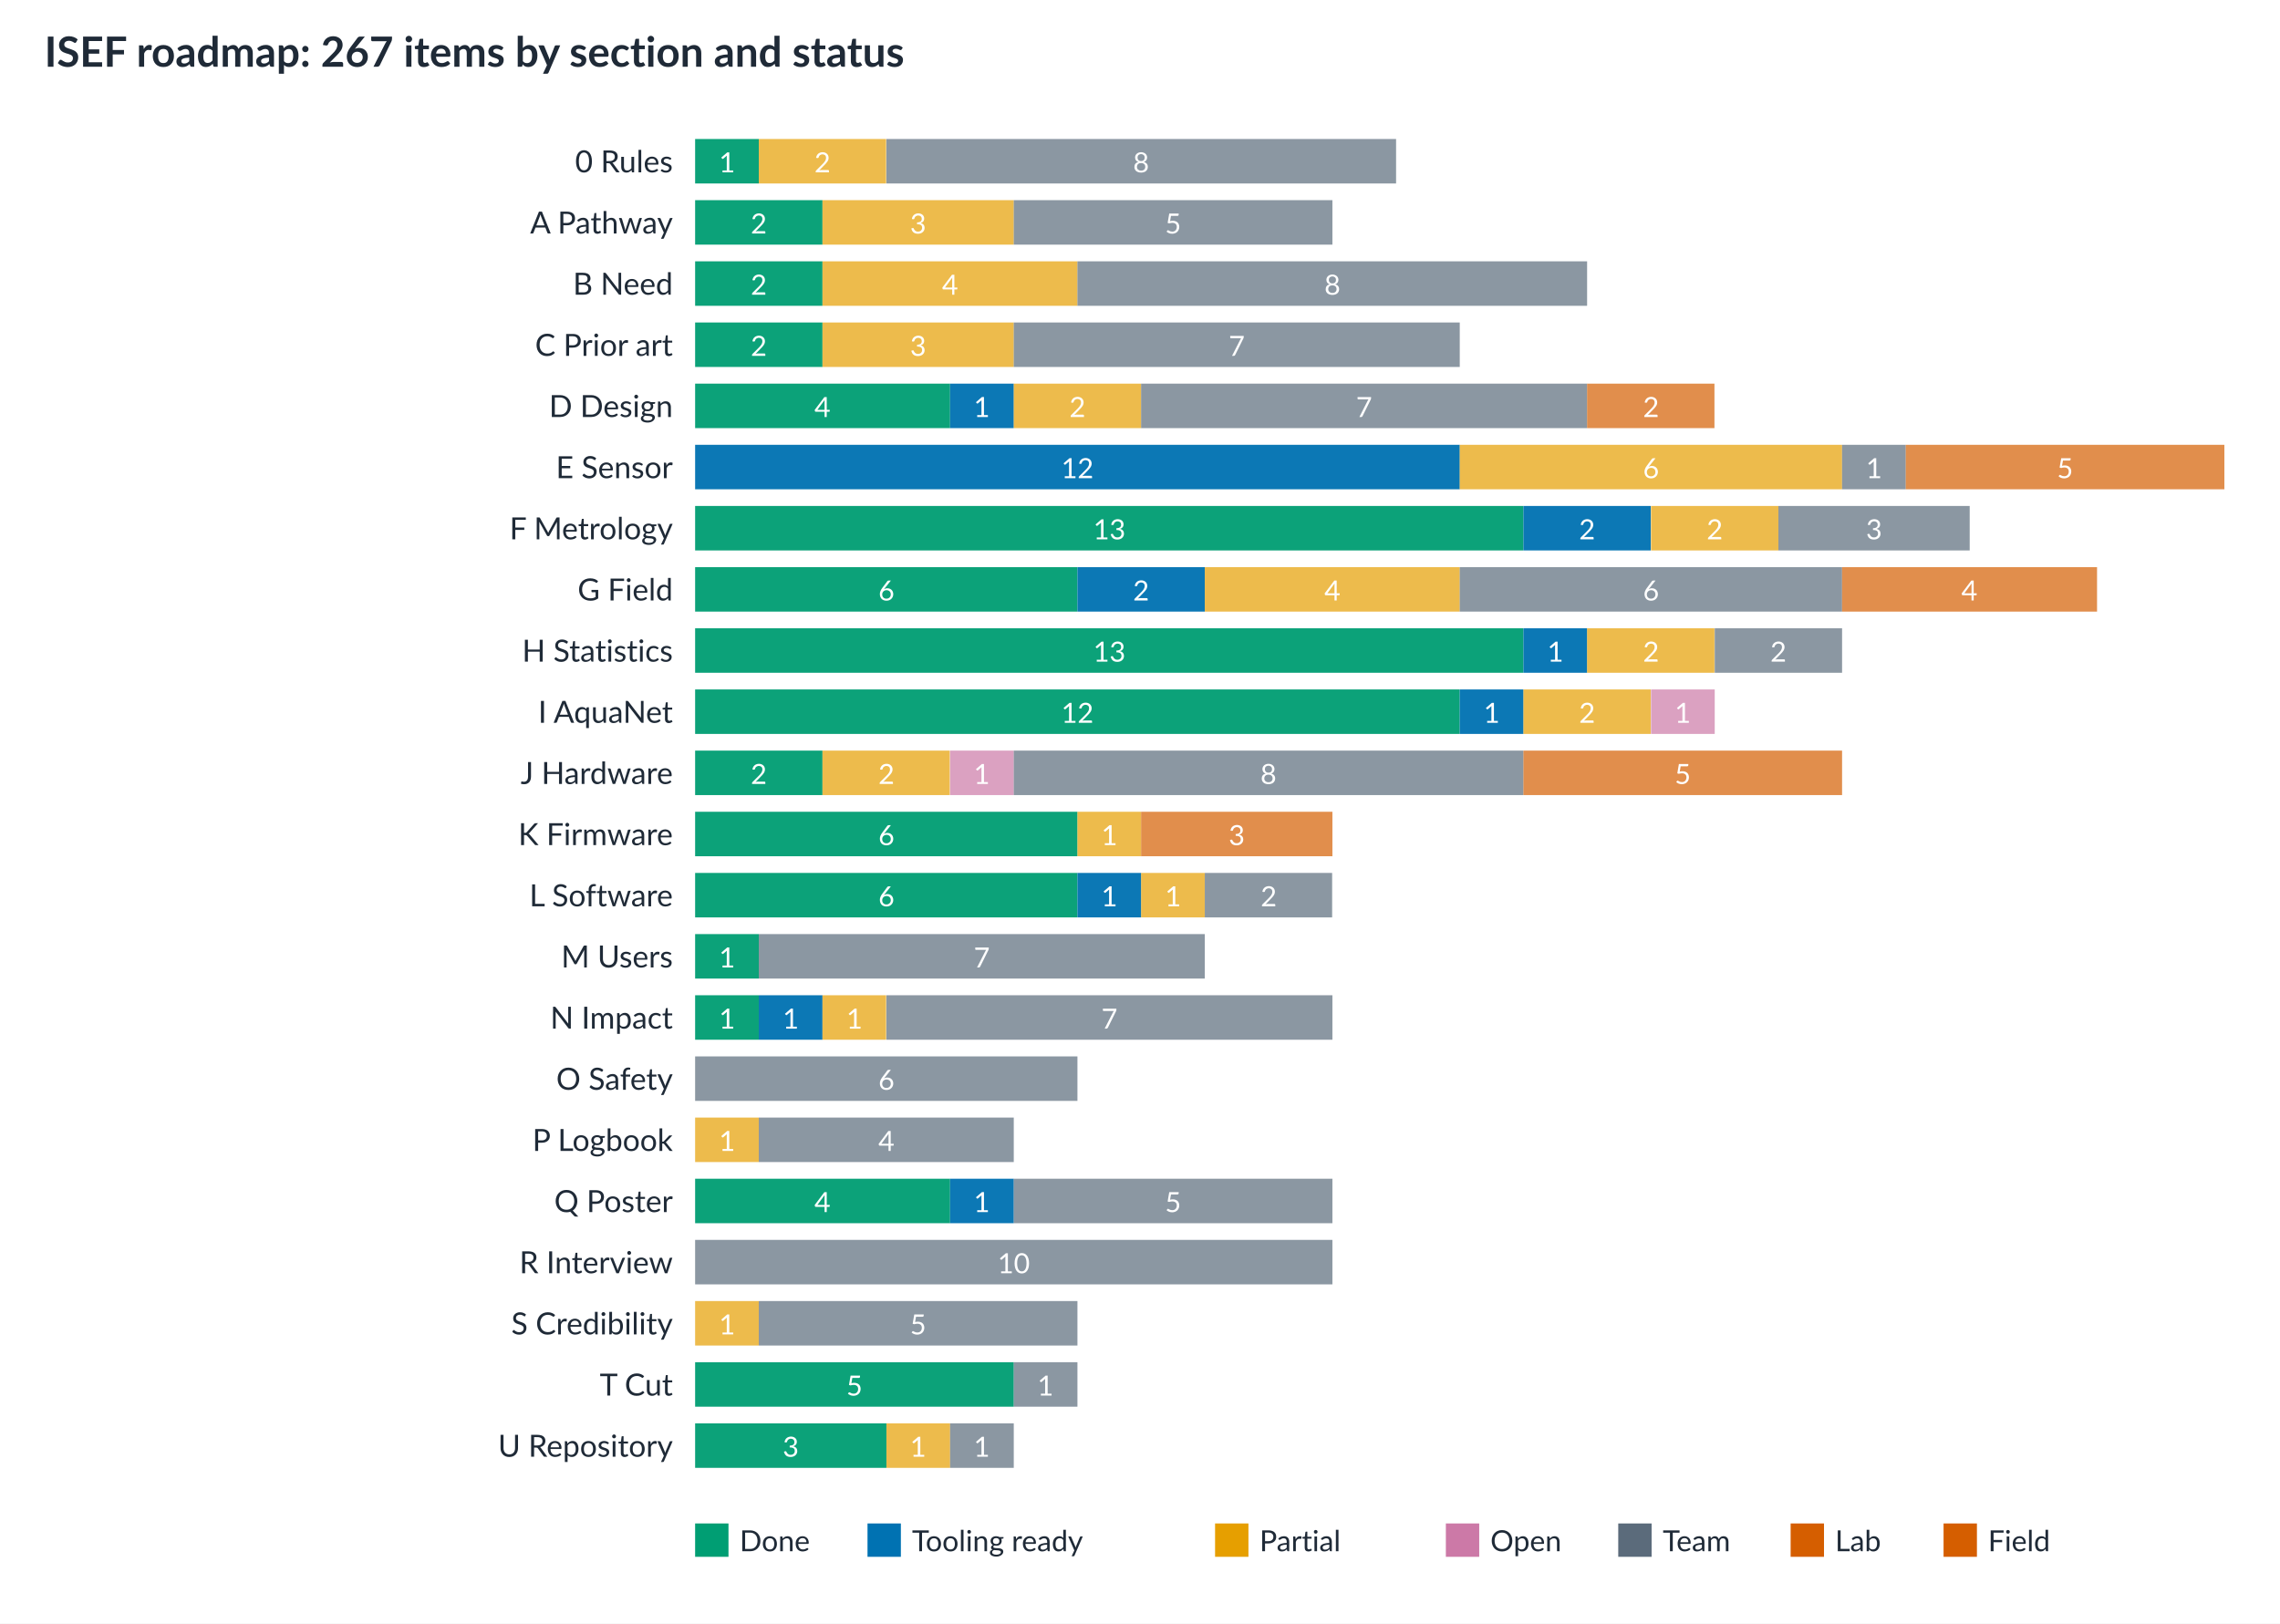
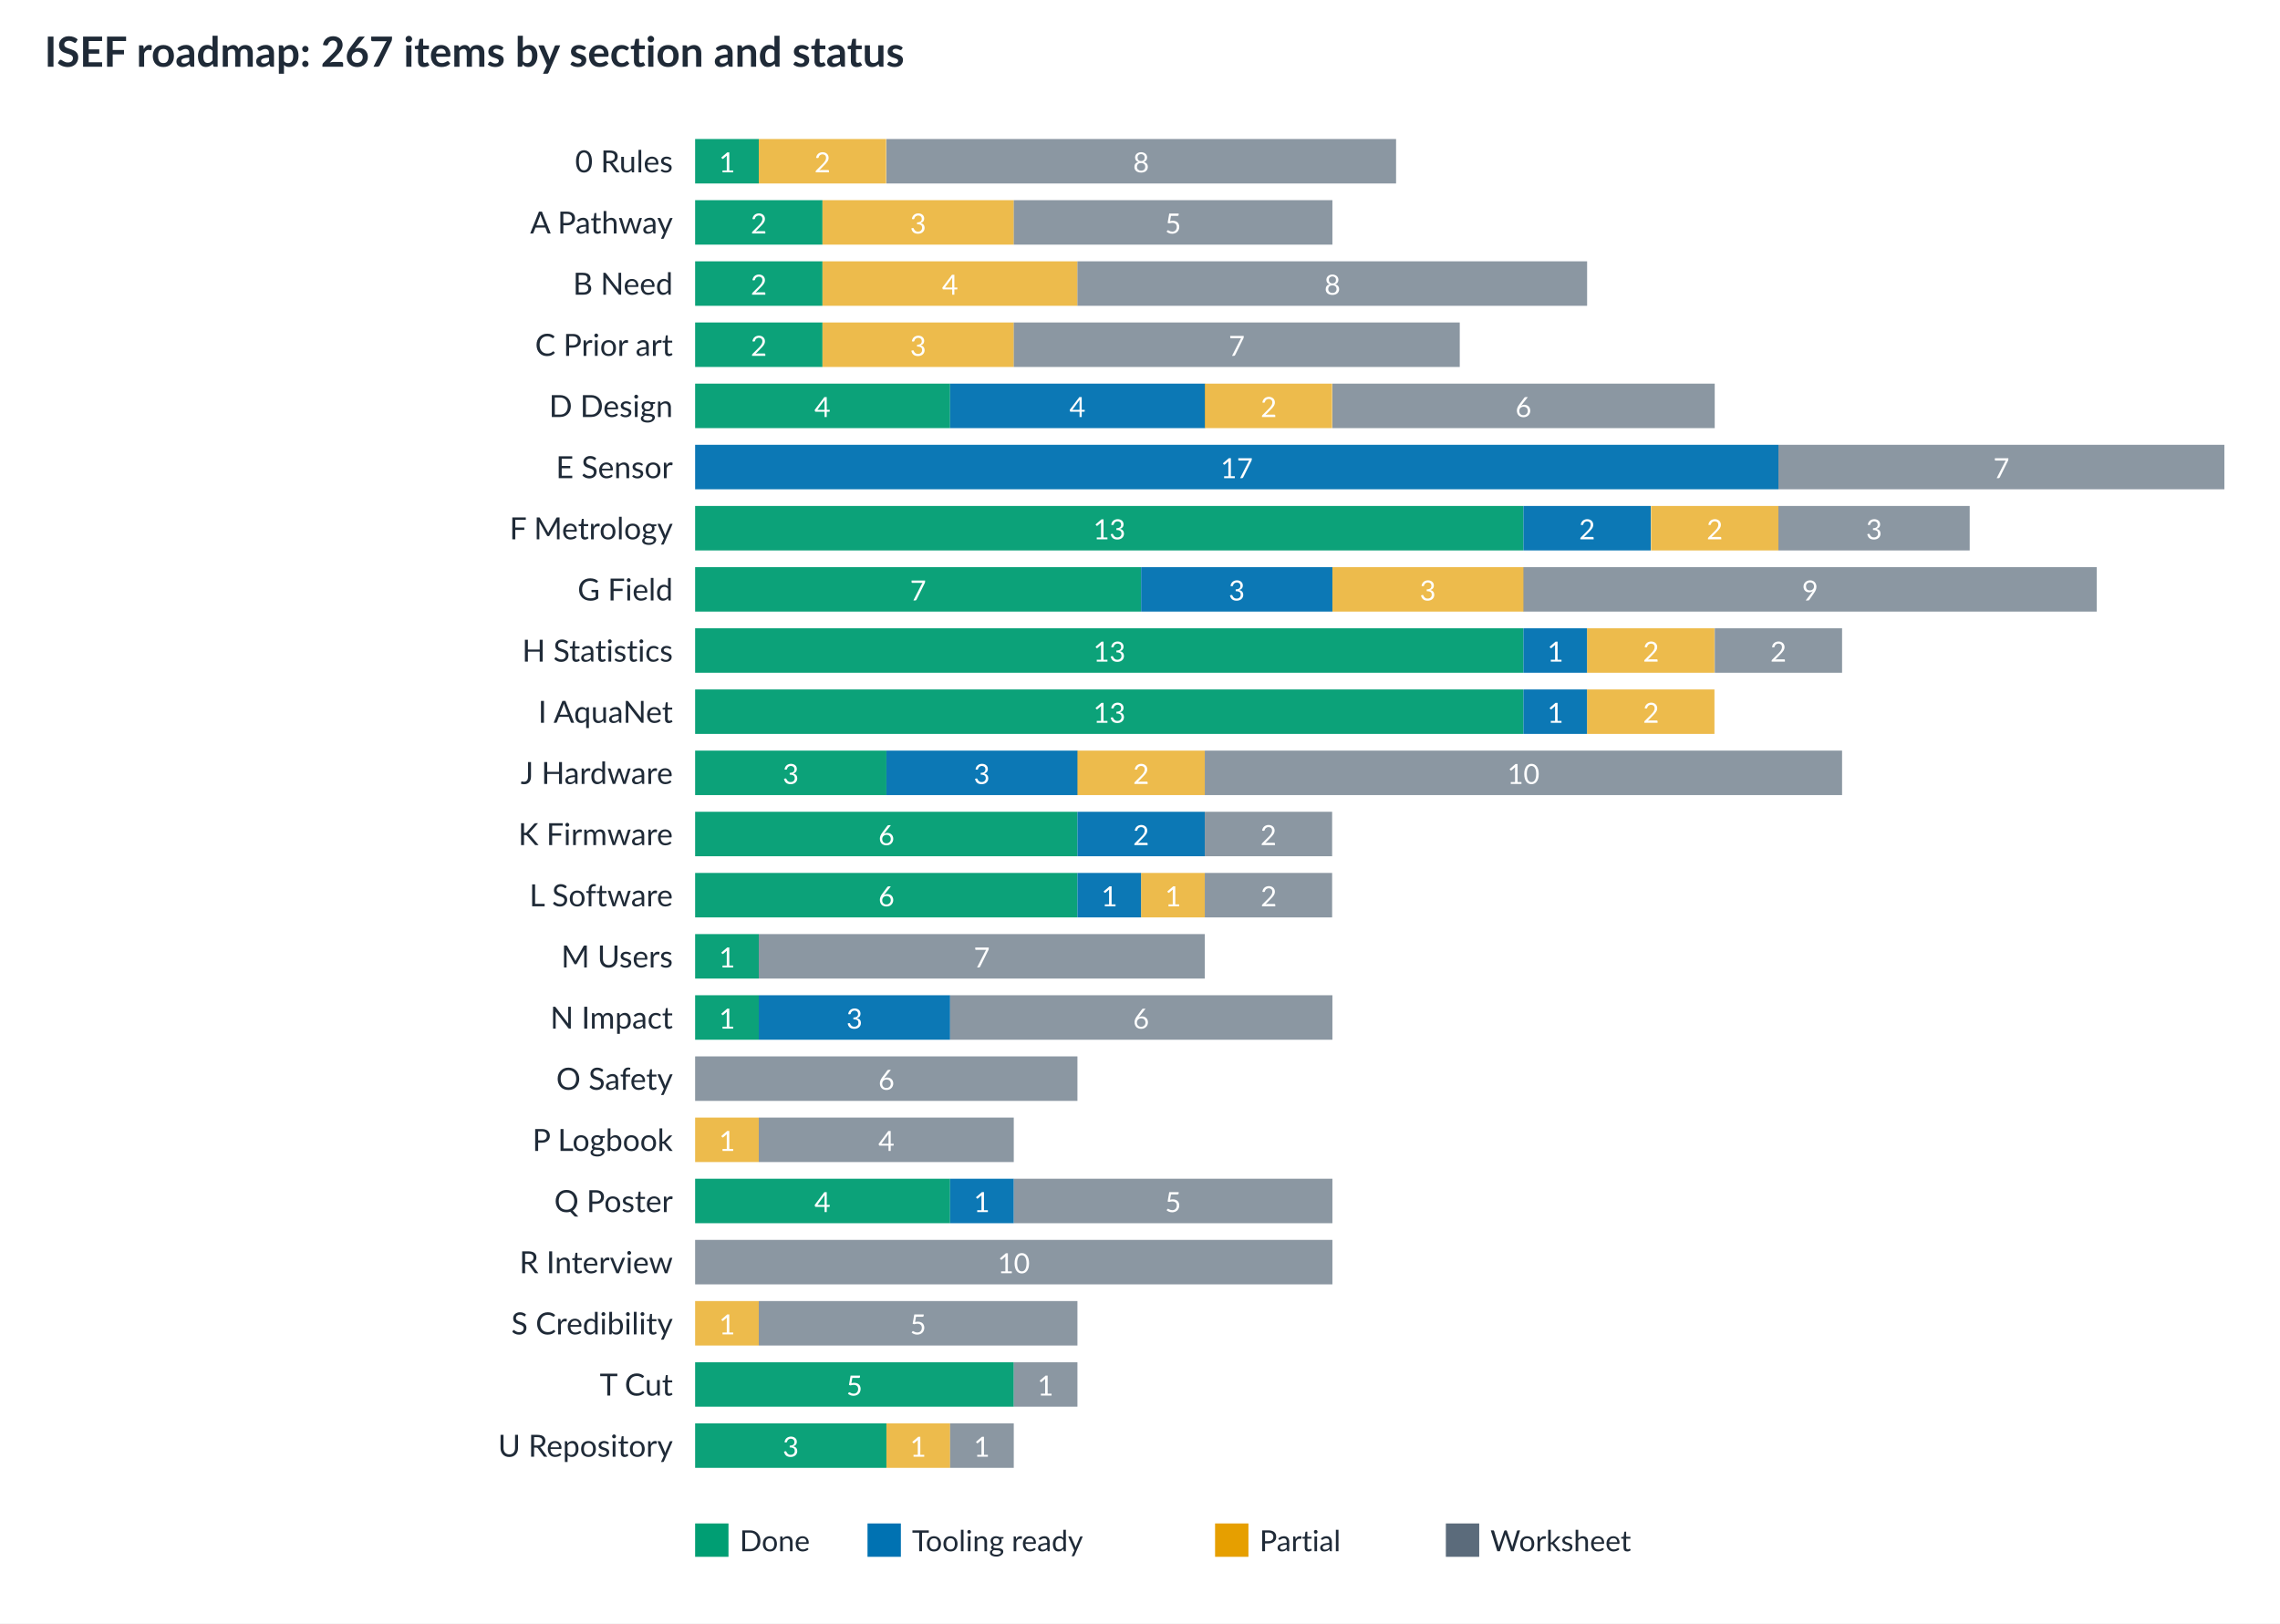
<svg xmlns="http://www.w3.org/2000/svg" width="820" height="584" viewBox="0 0 820 584" font-family="Lato, Segoe UI, Helvetica, Arial, sans-serif">
  <rect width="820" height="584" fill="white" />
  <text x="16" y="24" font-size="15" font-weight="700" fill="#1f2a37">ISEF roadmap: 267 items by section and status</text>
  <text x="242" y="62" font-size="11" text-anchor="end" fill="#1f2a37">0 Rules</text>
  <rect x="250.0" y="50" width="22.9" height="16" fill="#009E73" fill-opacity="0.95" />
  <text x="261.5" y="62" font-size="10" text-anchor="middle" fill="white">1</text>
  <rect x="272.9" y="50" width="45.8" height="16" fill="#E69F00" fill-opacity="0.7" />
  <text x="295.8" y="62" font-size="10" text-anchor="middle" fill="white">2</text>
  <rect x="318.8" y="50" width="183.3" height="16" fill="#5b6b7b" fill-opacity="0.7" />
  <text x="410.4" y="62" font-size="10" text-anchor="middle" fill="white">8</text>
  <text x="242" y="84" font-size="11" text-anchor="end" fill="#1f2a37">A Pathway</text>
  <rect x="250.0" y="72" width="45.8" height="16" fill="#009E73" fill-opacity="0.95" />
  <text x="272.9" y="84" font-size="10" text-anchor="middle" fill="white">2</text>
  <rect x="295.8" y="72" width="68.8" height="16" fill="#E69F00" fill-opacity="0.7" />
  <text x="330.2" y="84" font-size="10" text-anchor="middle" fill="white">3</text>
  <rect x="364.6" y="72" width="114.6" height="16" fill="#5b6b7b" fill-opacity="0.7" />
  <text x="421.9" y="84" font-size="10" text-anchor="middle" fill="white">5</text>
  <text x="242" y="106" font-size="11" text-anchor="end" fill="#1f2a37">B Need</text>
  <rect x="250.0" y="94" width="45.8" height="16" fill="#009E73" fill-opacity="0.95" />
  <text x="272.9" y="106" font-size="10" text-anchor="middle" fill="white">2</text>
  <rect x="295.8" y="94" width="91.7" height="16" fill="#E69F00" fill-opacity="0.7" />
  <text x="341.7" y="106" font-size="10" text-anchor="middle" fill="white">4</text>
  <rect x="387.5" y="94" width="183.3" height="16" fill="#5b6b7b" fill-opacity="0.7" />
  <text x="479.2" y="106" font-size="10" text-anchor="middle" fill="white">8</text>
  <text x="242" y="128" font-size="11" text-anchor="end" fill="#1f2a37">C Prior art</text>
  <rect x="250.0" y="116" width="45.8" height="16" fill="#009E73" fill-opacity="0.95" />
  <text x="272.9" y="128" font-size="10" text-anchor="middle" fill="white">2</text>
  <rect x="295.8" y="116" width="68.8" height="16" fill="#E69F00" fill-opacity="0.7" />
  <text x="330.2" y="128" font-size="10" text-anchor="middle" fill="white">3</text>
  <rect x="364.6" y="116" width="160.4" height="16" fill="#5b6b7b" fill-opacity="0.7" />
  <text x="444.8" y="128" font-size="10" text-anchor="middle" fill="white">7</text>
  <text x="242" y="150" font-size="11" text-anchor="end" fill="#1f2a37">D Design</text>
  <rect x="250.0" y="138" width="91.7" height="16" fill="#009E73" fill-opacity="0.95" />
  <text x="295.8" y="150" font-size="10" text-anchor="middle" fill="white">4</text>
-   <rect x="341.7" y="138" width="22.9" height="16" fill="#0072B2" fill-opacity="0.95" />
-   <text x="353.1" y="150" font-size="10" text-anchor="middle" fill="white">1</text>
-   <rect x="364.6" y="138" width="45.8" height="16" fill="#E69F00" fill-opacity="0.7" />
-   <text x="387.5" y="150" font-size="10" text-anchor="middle" fill="white">2</text>
-   <rect x="410.4" y="138" width="160.4" height="16" fill="#5b6b7b" fill-opacity="0.7" />
-   <text x="490.6" y="150" font-size="10" text-anchor="middle" fill="white">7</text>
-   <rect x="570.8" y="138" width="45.8" height="16" fill="#D55E00" fill-opacity="0.7" />
-   <text x="593.8" y="150" font-size="10" text-anchor="middle" fill="white">2</text>
+   <rect x="341.7" y="138" width="91.7" height="16" fill="#0072B2" fill-opacity="0.95" />
+   <text x="387.5" y="150" font-size="10" text-anchor="middle" fill="white">4</text>
+   <rect x="433.3" y="138" width="45.8" height="16" fill="#E69F00" fill-opacity="0.7" />
+   <text x="456.3" y="150" font-size="10" text-anchor="middle" fill="white">2</text>
+   <rect x="479.2" y="138" width="137.5" height="16" fill="#5b6b7b" fill-opacity="0.7" />
+   <text x="547.9" y="150" font-size="10" text-anchor="middle" fill="white">6</text>
  <text x="242" y="172" font-size="11" text-anchor="end" fill="#1f2a37">E Sensor</text>
-   <rect x="250.0" y="160" width="275.0" height="16" fill="#0072B2" fill-opacity="0.95" />
-   <text x="387.5" y="172" font-size="10" text-anchor="middle" fill="white">12</text>
-   <rect x="525.0" y="160" width="137.5" height="16" fill="#E69F00" fill-opacity="0.7" />
-   <text x="593.8" y="172" font-size="10" text-anchor="middle" fill="white">6</text>
-   <rect x="662.5" y="160" width="22.9" height="16" fill="#5b6b7b" fill-opacity="0.7" />
-   <text x="674.0" y="172" font-size="10" text-anchor="middle" fill="white">1</text>
-   <rect x="685.4" y="160" width="114.6" height="16" fill="#D55E00" fill-opacity="0.7" />
-   <text x="742.7" y="172" font-size="10" text-anchor="middle" fill="white">5</text>
+   <rect x="250.0" y="160" width="389.6" height="16" fill="#0072B2" fill-opacity="0.95" />
+   <text x="444.8" y="172" font-size="10" text-anchor="middle" fill="white">17</text>
+   <rect x="639.6" y="160" width="160.4" height="16" fill="#5b6b7b" fill-opacity="0.7" />
+   <text x="719.8" y="172" font-size="10" text-anchor="middle" fill="white">7</text>
  <text x="242" y="194" font-size="11" text-anchor="end" fill="#1f2a37">F Metrology</text>
  <rect x="250.0" y="182" width="297.9" height="16" fill="#009E73" fill-opacity="0.95" />
  <text x="399.0" y="194" font-size="10" text-anchor="middle" fill="white">13</text>
  <rect x="547.9" y="182" width="45.8" height="16" fill="#0072B2" fill-opacity="0.95" />
  <text x="570.8" y="194" font-size="10" text-anchor="middle" fill="white">2</text>
  <rect x="593.8" y="182" width="45.8" height="16" fill="#E69F00" fill-opacity="0.7" />
  <text x="616.7" y="194" font-size="10" text-anchor="middle" fill="white">2</text>
  <rect x="639.6" y="182" width="68.8" height="16" fill="#5b6b7b" fill-opacity="0.7" />
  <text x="674.0" y="194" font-size="10" text-anchor="middle" fill="white">3</text>
  <text x="242" y="216" font-size="11" text-anchor="end" fill="#1f2a37">G Field</text>
-   <rect x="250.0" y="204" width="137.5" height="16" fill="#009E73" fill-opacity="0.95" />
-   <text x="318.8" y="216" font-size="10" text-anchor="middle" fill="white">6</text>
-   <rect x="387.5" y="204" width="45.8" height="16" fill="#0072B2" fill-opacity="0.95" />
-   <text x="410.4" y="216" font-size="10" text-anchor="middle" fill="white">2</text>
-   <rect x="433.3" y="204" width="91.7" height="16" fill="#E69F00" fill-opacity="0.7" />
-   <text x="479.2" y="216" font-size="10" text-anchor="middle" fill="white">4</text>
-   <rect x="525.0" y="204" width="137.5" height="16" fill="#5b6b7b" fill-opacity="0.7" />
-   <text x="593.8" y="216" font-size="10" text-anchor="middle" fill="white">6</text>
-   <rect x="662.5" y="204" width="91.7" height="16" fill="#D55E00" fill-opacity="0.7" />
-   <text x="708.3" y="216" font-size="10" text-anchor="middle" fill="white">4</text>
+   <rect x="250.0" y="204" width="160.4" height="16" fill="#009E73" fill-opacity="0.95" />
+   <text x="330.2" y="216" font-size="10" text-anchor="middle" fill="white">7</text>
+   <rect x="410.4" y="204" width="68.8" height="16" fill="#0072B2" fill-opacity="0.95" />
+   <text x="444.8" y="216" font-size="10" text-anchor="middle" fill="white">3</text>
+   <rect x="479.2" y="204" width="68.8" height="16" fill="#E69F00" fill-opacity="0.7" />
+   <text x="513.5" y="216" font-size="10" text-anchor="middle" fill="white">3</text>
+   <rect x="547.9" y="204" width="206.2" height="16" fill="#5b6b7b" fill-opacity="0.7" />
+   <text x="651.0" y="216" font-size="10" text-anchor="middle" fill="white">9</text>
  <text x="242" y="238" font-size="11" text-anchor="end" fill="#1f2a37">H Statistics</text>
  <rect x="250.0" y="226" width="297.9" height="16" fill="#009E73" fill-opacity="0.95" />
  <text x="399.0" y="238" font-size="10" text-anchor="middle" fill="white">13</text>
  <rect x="547.9" y="226" width="22.9" height="16" fill="#0072B2" fill-opacity="0.95" />
  <text x="559.4" y="238" font-size="10" text-anchor="middle" fill="white">1</text>
  <rect x="570.8" y="226" width="45.8" height="16" fill="#E69F00" fill-opacity="0.7" />
  <text x="593.8" y="238" font-size="10" text-anchor="middle" fill="white">2</text>
  <rect x="616.7" y="226" width="45.8" height="16" fill="#5b6b7b" fill-opacity="0.7" />
  <text x="639.6" y="238" font-size="10" text-anchor="middle" fill="white">2</text>
  <text x="242" y="260" font-size="11" text-anchor="end" fill="#1f2a37">I AquaNet</text>
-   <rect x="250.0" y="248" width="275.0" height="16" fill="#009E73" fill-opacity="0.95" />
-   <text x="387.5" y="260" font-size="10" text-anchor="middle" fill="white">12</text>
-   <rect x="525.0" y="248" width="22.9" height="16" fill="#0072B2" fill-opacity="0.95" />
-   <text x="536.5" y="260" font-size="10" text-anchor="middle" fill="white">1</text>
-   <rect x="547.9" y="248" width="45.8" height="16" fill="#E69F00" fill-opacity="0.7" />
-   <text x="570.8" y="260" font-size="10" text-anchor="middle" fill="white">2</text>
-   <rect x="593.8" y="248" width="22.9" height="16" fill="#CC79A7" fill-opacity="0.7" />
-   <text x="605.2" y="260" font-size="10" text-anchor="middle" fill="white">1</text>
+   <rect x="250.0" y="248" width="297.9" height="16" fill="#009E73" fill-opacity="0.95" />
+   <text x="399.0" y="260" font-size="10" text-anchor="middle" fill="white">13</text>
+   <rect x="547.9" y="248" width="22.9" height="16" fill="#0072B2" fill-opacity="0.95" />
+   <text x="559.4" y="260" font-size="10" text-anchor="middle" fill="white">1</text>
+   <rect x="570.8" y="248" width="45.8" height="16" fill="#E69F00" fill-opacity="0.7" />
+   <text x="593.8" y="260" font-size="10" text-anchor="middle" fill="white">2</text>
  <text x="242" y="282" font-size="11" text-anchor="end" fill="#1f2a37">J Hardware</text>
-   <rect x="250.0" y="270" width="45.8" height="16" fill="#009E73" fill-opacity="0.95" />
-   <text x="272.9" y="282" font-size="10" text-anchor="middle" fill="white">2</text>
-   <rect x="295.8" y="270" width="45.8" height="16" fill="#E69F00" fill-opacity="0.7" />
-   <text x="318.8" y="282" font-size="10" text-anchor="middle" fill="white">2</text>
-   <rect x="341.7" y="270" width="22.9" height="16" fill="#CC79A7" fill-opacity="0.7" />
-   <text x="353.1" y="282" font-size="10" text-anchor="middle" fill="white">1</text>
-   <rect x="364.6" y="270" width="183.3" height="16" fill="#5b6b7b" fill-opacity="0.7" />
-   <text x="456.2" y="282" font-size="10" text-anchor="middle" fill="white">8</text>
-   <rect x="547.9" y="270" width="114.6" height="16" fill="#D55E00" fill-opacity="0.7" />
-   <text x="605.2" y="282" font-size="10" text-anchor="middle" fill="white">5</text>
+   <rect x="250.0" y="270" width="68.8" height="16" fill="#009E73" fill-opacity="0.95" />
+   <text x="284.4" y="282" font-size="10" text-anchor="middle" fill="white">3</text>
+   <rect x="318.8" y="270" width="68.8" height="16" fill="#0072B2" fill-opacity="0.95" />
+   <text x="353.1" y="282" font-size="10" text-anchor="middle" fill="white">3</text>
+   <rect x="387.5" y="270" width="45.8" height="16" fill="#E69F00" fill-opacity="0.7" />
+   <text x="410.4" y="282" font-size="10" text-anchor="middle" fill="white">2</text>
+   <rect x="433.3" y="270" width="229.2" height="16" fill="#5b6b7b" fill-opacity="0.7" />
+   <text x="547.9" y="282" font-size="10" text-anchor="middle" fill="white">10</text>
  <text x="242" y="304" font-size="11" text-anchor="end" fill="#1f2a37">K Firmware</text>
  <rect x="250.0" y="292" width="137.5" height="16" fill="#009E73" fill-opacity="0.95" />
  <text x="318.8" y="304" font-size="10" text-anchor="middle" fill="white">6</text>
-   <rect x="387.5" y="292" width="22.9" height="16" fill="#E69F00" fill-opacity="0.7" />
-   <text x="399.0" y="304" font-size="10" text-anchor="middle" fill="white">1</text>
-   <rect x="410.4" y="292" width="68.8" height="16" fill="#D55E00" fill-opacity="0.7" />
-   <text x="444.8" y="304" font-size="10" text-anchor="middle" fill="white">3</text>
+   <rect x="387.5" y="292" width="45.8" height="16" fill="#0072B2" fill-opacity="0.95" />
+   <text x="410.4" y="304" font-size="10" text-anchor="middle" fill="white">2</text>
+   <rect x="433.3" y="292" width="45.8" height="16" fill="#5b6b7b" fill-opacity="0.7" />
+   <text x="456.2" y="304" font-size="10" text-anchor="middle" fill="white">2</text>
  <text x="242" y="326" font-size="11" text-anchor="end" fill="#1f2a37">L Software</text>
  <rect x="250.0" y="314" width="137.5" height="16" fill="#009E73" fill-opacity="0.95" />
  <text x="318.8" y="326" font-size="10" text-anchor="middle" fill="white">6</text>
  <rect x="387.5" y="314" width="22.9" height="16" fill="#0072B2" fill-opacity="0.95" />
  <text x="399.0" y="326" font-size="10" text-anchor="middle" fill="white">1</text>
  <rect x="410.4" y="314" width="22.9" height="16" fill="#E69F00" fill-opacity="0.7" />
  <text x="421.9" y="326" font-size="10" text-anchor="middle" fill="white">1</text>
  <rect x="433.3" y="314" width="45.8" height="16" fill="#5b6b7b" fill-opacity="0.7" />
  <text x="456.3" y="326" font-size="10" text-anchor="middle" fill="white">2</text>
  <text x="242" y="348" font-size="11" text-anchor="end" fill="#1f2a37">M Users</text>
  <rect x="250.0" y="336" width="22.9" height="16" fill="#009E73" fill-opacity="0.95" />
  <text x="261.5" y="348" font-size="10" text-anchor="middle" fill="white">1</text>
  <rect x="272.9" y="336" width="160.4" height="16" fill="#5b6b7b" fill-opacity="0.7" />
  <text x="353.1" y="348" font-size="10" text-anchor="middle" fill="white">7</text>
  <text x="242" y="370" font-size="11" text-anchor="end" fill="#1f2a37">N Impact</text>
  <rect x="250.0" y="358" width="22.9" height="16" fill="#009E73" fill-opacity="0.95" />
  <text x="261.5" y="370" font-size="10" text-anchor="middle" fill="white">1</text>
-   <rect x="272.9" y="358" width="22.9" height="16" fill="#0072B2" fill-opacity="0.95" />
-   <text x="284.4" y="370" font-size="10" text-anchor="middle" fill="white">1</text>
-   <rect x="295.8" y="358" width="22.9" height="16" fill="#E69F00" fill-opacity="0.7" />
-   <text x="307.3" y="370" font-size="10" text-anchor="middle" fill="white">1</text>
-   <rect x="318.8" y="358" width="160.4" height="16" fill="#5b6b7b" fill-opacity="0.7" />
-   <text x="399.0" y="370" font-size="10" text-anchor="middle" fill="white">7</text>
+   <rect x="272.9" y="358" width="68.8" height="16" fill="#0072B2" fill-opacity="0.95" />
+   <text x="307.3" y="370" font-size="10" text-anchor="middle" fill="white">3</text>
+   <rect x="341.7" y="358" width="137.5" height="16" fill="#5b6b7b" fill-opacity="0.7" />
+   <text x="410.4" y="370" font-size="10" text-anchor="middle" fill="white">6</text>
  <text x="242" y="392" font-size="11" text-anchor="end" fill="#1f2a37">O Safety</text>
  <rect x="250.0" y="380" width="137.5" height="16" fill="#5b6b7b" fill-opacity="0.7" />
  <text x="318.8" y="392" font-size="10" text-anchor="middle" fill="white">6</text>
  <text x="242" y="414" font-size="11" text-anchor="end" fill="#1f2a37">P Logbook</text>
  <rect x="250.0" y="402" width="22.9" height="16" fill="#E69F00" fill-opacity="0.7" />
  <text x="261.5" y="414" font-size="10" text-anchor="middle" fill="white">1</text>
  <rect x="272.9" y="402" width="91.7" height="16" fill="#5b6b7b" fill-opacity="0.7" />
  <text x="318.8" y="414" font-size="10" text-anchor="middle" fill="white">4</text>
  <text x="242" y="436" font-size="11" text-anchor="end" fill="#1f2a37">Q Poster</text>
  <rect x="250.0" y="424" width="91.7" height="16" fill="#009E73" fill-opacity="0.95" />
  <text x="295.8" y="436" font-size="10" text-anchor="middle" fill="white">4</text>
  <rect x="341.7" y="424" width="22.9" height="16" fill="#0072B2" fill-opacity="0.95" />
  <text x="353.1" y="436" font-size="10" text-anchor="middle" fill="white">1</text>
  <rect x="364.6" y="424" width="114.6" height="16" fill="#5b6b7b" fill-opacity="0.7" />
  <text x="421.9" y="436" font-size="10" text-anchor="middle" fill="white">5</text>
  <text x="242" y="458" font-size="11" text-anchor="end" fill="#1f2a37">R Interview</text>
  <rect x="250.0" y="446" width="229.2" height="16" fill="#5b6b7b" fill-opacity="0.7" />
  <text x="364.6" y="458" font-size="10" text-anchor="middle" fill="white">10</text>
  <text x="242" y="480" font-size="11" text-anchor="end" fill="#1f2a37">S Credibility</text>
  <rect x="250.0" y="468" width="22.9" height="16" fill="#E69F00" fill-opacity="0.7" />
  <text x="261.5" y="480" font-size="10" text-anchor="middle" fill="white">1</text>
  <rect x="272.9" y="468" width="114.6" height="16" fill="#5b6b7b" fill-opacity="0.7" />
  <text x="330.2" y="480" font-size="10" text-anchor="middle" fill="white">5</text>
  <text x="242" y="502" font-size="11" text-anchor="end" fill="#1f2a37">T Cut</text>
  <rect x="250.0" y="490" width="114.6" height="16" fill="#009E73" fill-opacity="0.95" />
  <text x="307.3" y="502" font-size="10" text-anchor="middle" fill="white">5</text>
  <rect x="364.6" y="490" width="22.9" height="16" fill="#5b6b7b" fill-opacity="0.7" />
  <text x="376.0" y="502" font-size="10" text-anchor="middle" fill="white">1</text>
  <text x="242" y="524" font-size="11" text-anchor="end" fill="#1f2a37">U Repository</text>
  <rect x="250.0" y="512" width="68.8" height="16" fill="#009E73" fill-opacity="0.95" />
  <text x="284.4" y="524" font-size="10" text-anchor="middle" fill="white">3</text>
  <rect x="318.8" y="512" width="22.9" height="16" fill="#E69F00" fill-opacity="0.7" />
  <text x="330.2" y="524" font-size="10" text-anchor="middle" fill="white">1</text>
  <rect x="341.7" y="512" width="22.9" height="16" fill="#5b6b7b" fill-opacity="0.7" />
  <text x="353.1" y="524" font-size="10" text-anchor="middle" fill="white">1</text>
  <rect x="250" y="548" width="12" height="12" fill="#009E73" />
  <text x="266" y="558" font-size="10.5" fill="#1f2a37">Done</text>
  <rect x="312" y="548" width="12" height="12" fill="#0072B2" />
  <text x="328" y="558" font-size="10.5" fill="#1f2a37">Tooling ready</text>
  <rect x="437" y="548" width="12" height="12" fill="#E69F00" />
  <text x="453" y="558" font-size="10.5" fill="#1f2a37">Partial</text>
-   <rect x="520" y="548" width="12" height="12" fill="#CC79A7" />
-   <text x="536" y="558" font-size="10.5" fill="#1f2a37">Open</text>
-   <rect x="582" y="548" width="12" height="12" fill="#5b6b7b" />
-   <text x="598" y="558" font-size="10.5" fill="#1f2a37">Team</text>
-   <rect x="644" y="548" width="12" height="12" fill="#D55E00" />
-   <text x="660" y="558" font-size="10.5" fill="#1f2a37">Lab</text>
-   <rect x="699" y="548" width="12" height="12" fill="#D55E00" />
-   <text x="715" y="558" font-size="10.5" fill="#1f2a37">Field</text>
+   <rect x="520" y="548" width="12" height="12" fill="#5b6b7b" />
+   <text x="536" y="558" font-size="10.5" fill="#1f2a37">Worksheet</text>
</svg>
